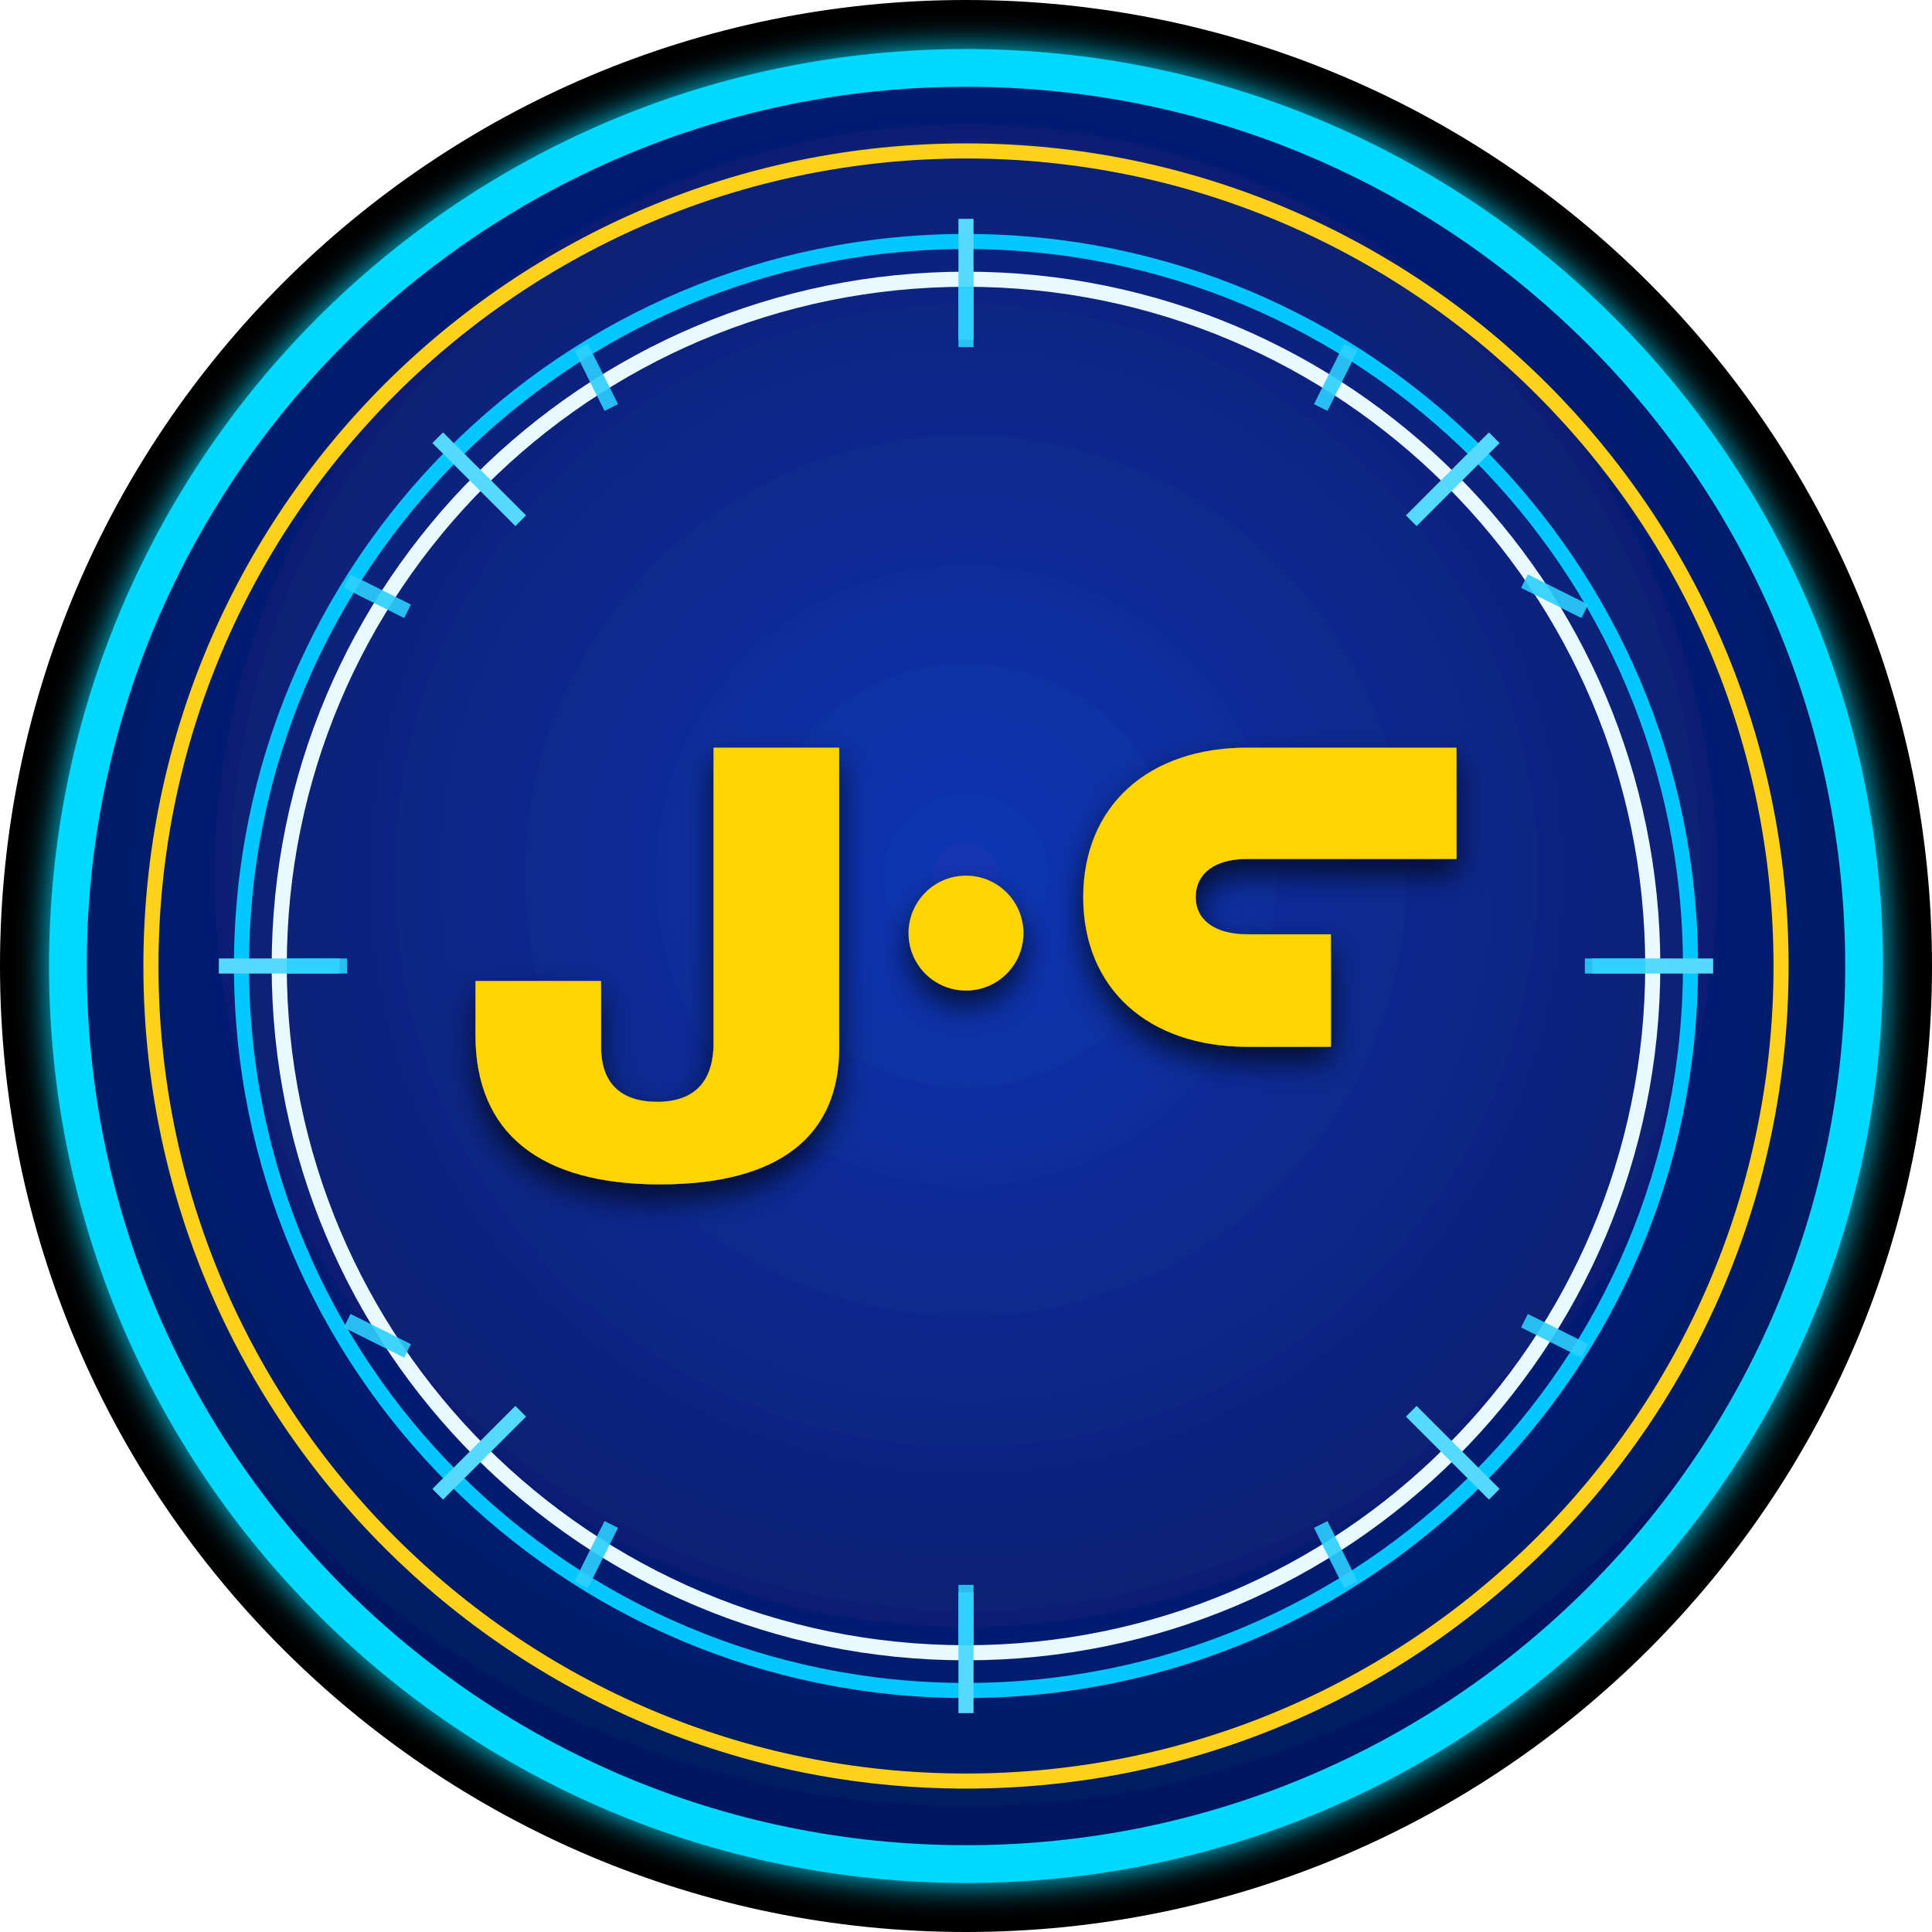
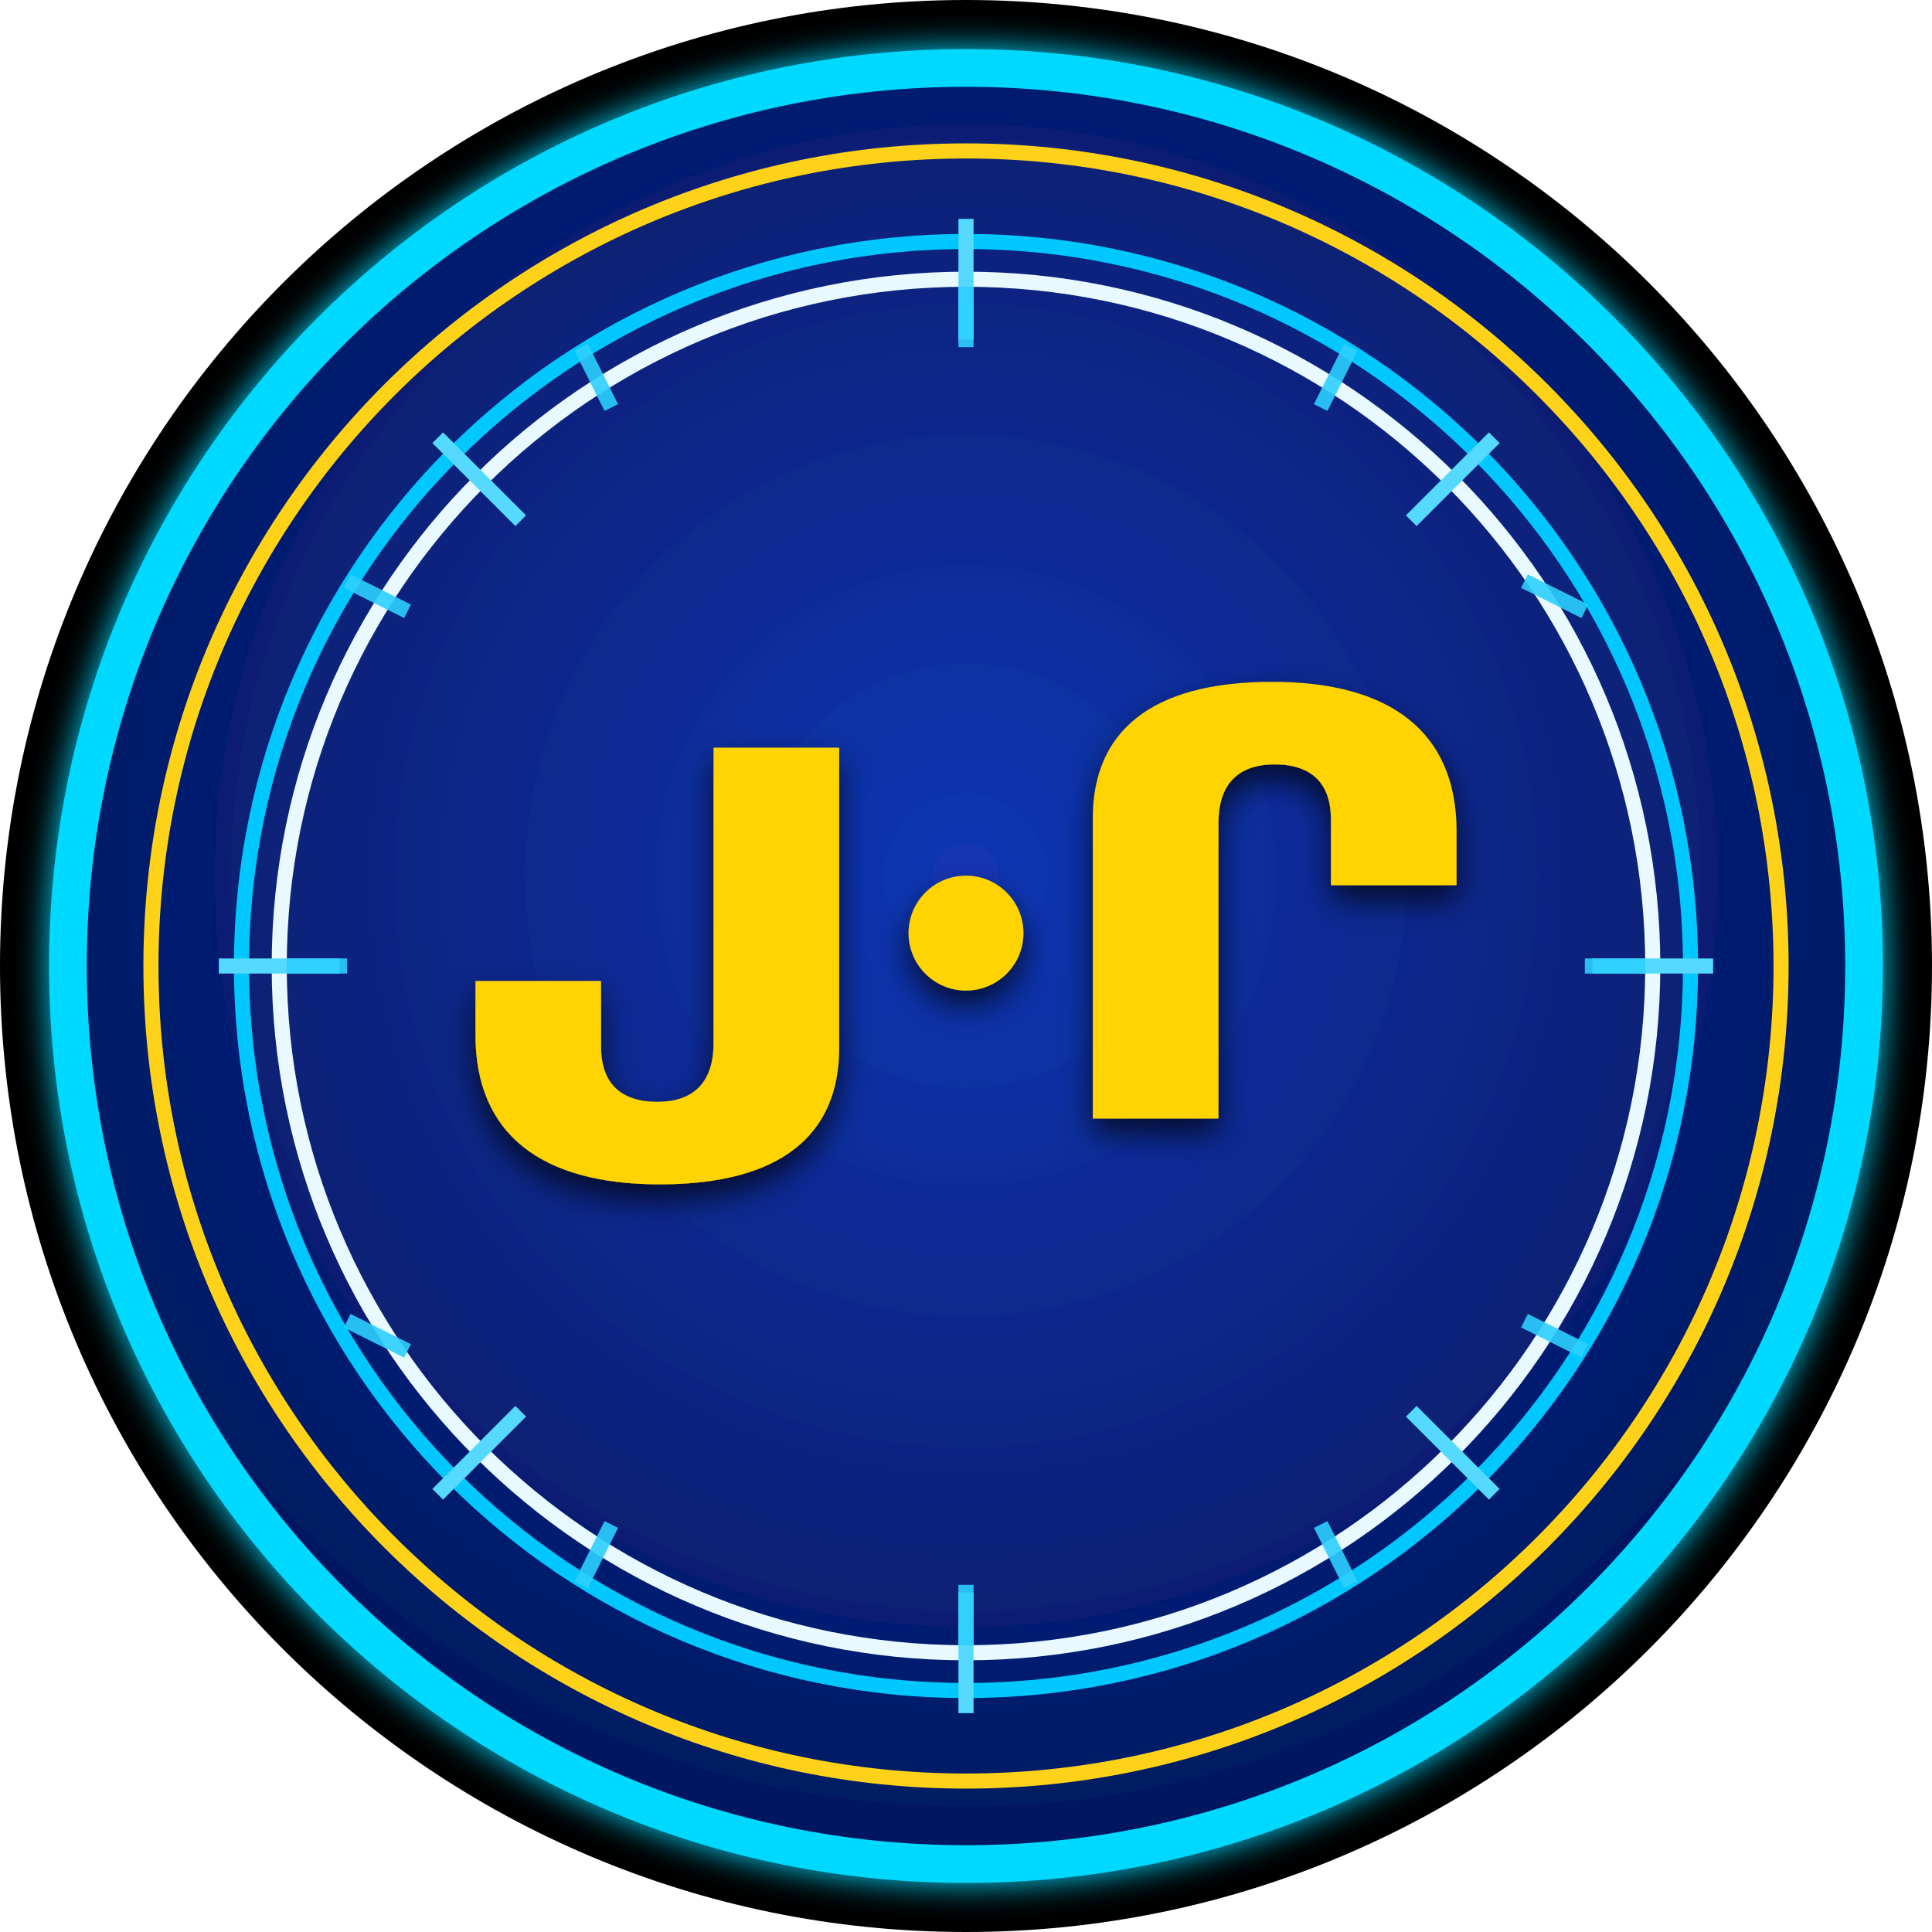
<svg xmlns="http://www.w3.org/2000/svg" viewBox="0 0 256 256">
  <defs>
    <radialGradient id="bg" cx="50%" cy="45%" r="65%">
      <stop offset="0" stop-color="#1236b5" />
      <stop offset="1" stop-color="#00124d" />
    </radialGradient>
    <filter id="glow">
      <feGaussianBlur stdDeviation="2.2" result="b" />
      <feMerge>
        <feMergeNode in="b" />
        <feMergeNode in="SourceGraphic" />
      </feMerge>
    </filter>
    <filter id="shadow">
      <feDropShadow dx="0" dy="2" stdDeviation="2" flood-opacity=".7" />
    </filter>
  </defs>
  <rect width="256" height="256" rx="50%" fill="#000" />
  <circle cx="128" cy="128" r="119" fill="url(#bg)" stroke="#00d9ff" stroke-width="5" filter="url(#glow)" />
  <circle cx="128" cy="128" r="108" fill="none" stroke="#ffd21a" stroke-width="2" />
  <circle cx="128" cy="128" r="96" fill="none" stroke="#00c8ff" stroke-width="2" />
  <circle cx="128" cy="128" r="91" fill="none" stroke="#e8faff" stroke-width="2" />
  <g stroke="#55d9ff" stroke-width="2">
    <path d="M128 29v16M128 211v16M29 128h16M211 128h16" />
    <path d="M58 58l11 11M187 187l11 11M198 58l-11 11M69 187l-11 11" />
  </g>
  <g stroke="#2ccfff" stroke-width="2" opacity=".9">
    <path d="M128 38v8M128 210v8M38 128h8M210 128h8" />
    <path d="M77 46l4 8M175 202l4 8M202 77l8 4M46 175l8 4" />
    <path d="M46 77l8 4M202 175l8 4M77 210l4-8M175 54l4-8" />
  </g>
  <g fill="#FFD400" filter="url(#shadow)">
    <svg x="63" y="99" width="130" height="58" viewBox="90 55 820 365" overflow="visible">
      <path d="M90 250h105v55c0 31 17 46 47 46 31 0 47-17 47-49V55h105v251c0 72-48 114-150 114-99 0-154-42-154-125v-45z" />
      <circle cx="500" cy="210" r="48" />
-       <path d="M910 55H735c-83 0-137 49-137 125 0 76 54 125 137 125h70v-94h-70c-27 0-43-12-43-31 0-20 16-32 43-32h175V55z" />
+       <path d="M910 170L805 170L805 115C805 84 788 69 758 69C727 69 711 86 711 118L711 365L606 365L606 114C606 42 654 0 756 0C855 0 910 42 910 125L910 170Z" />
    </svg>
  </g>
</svg>
